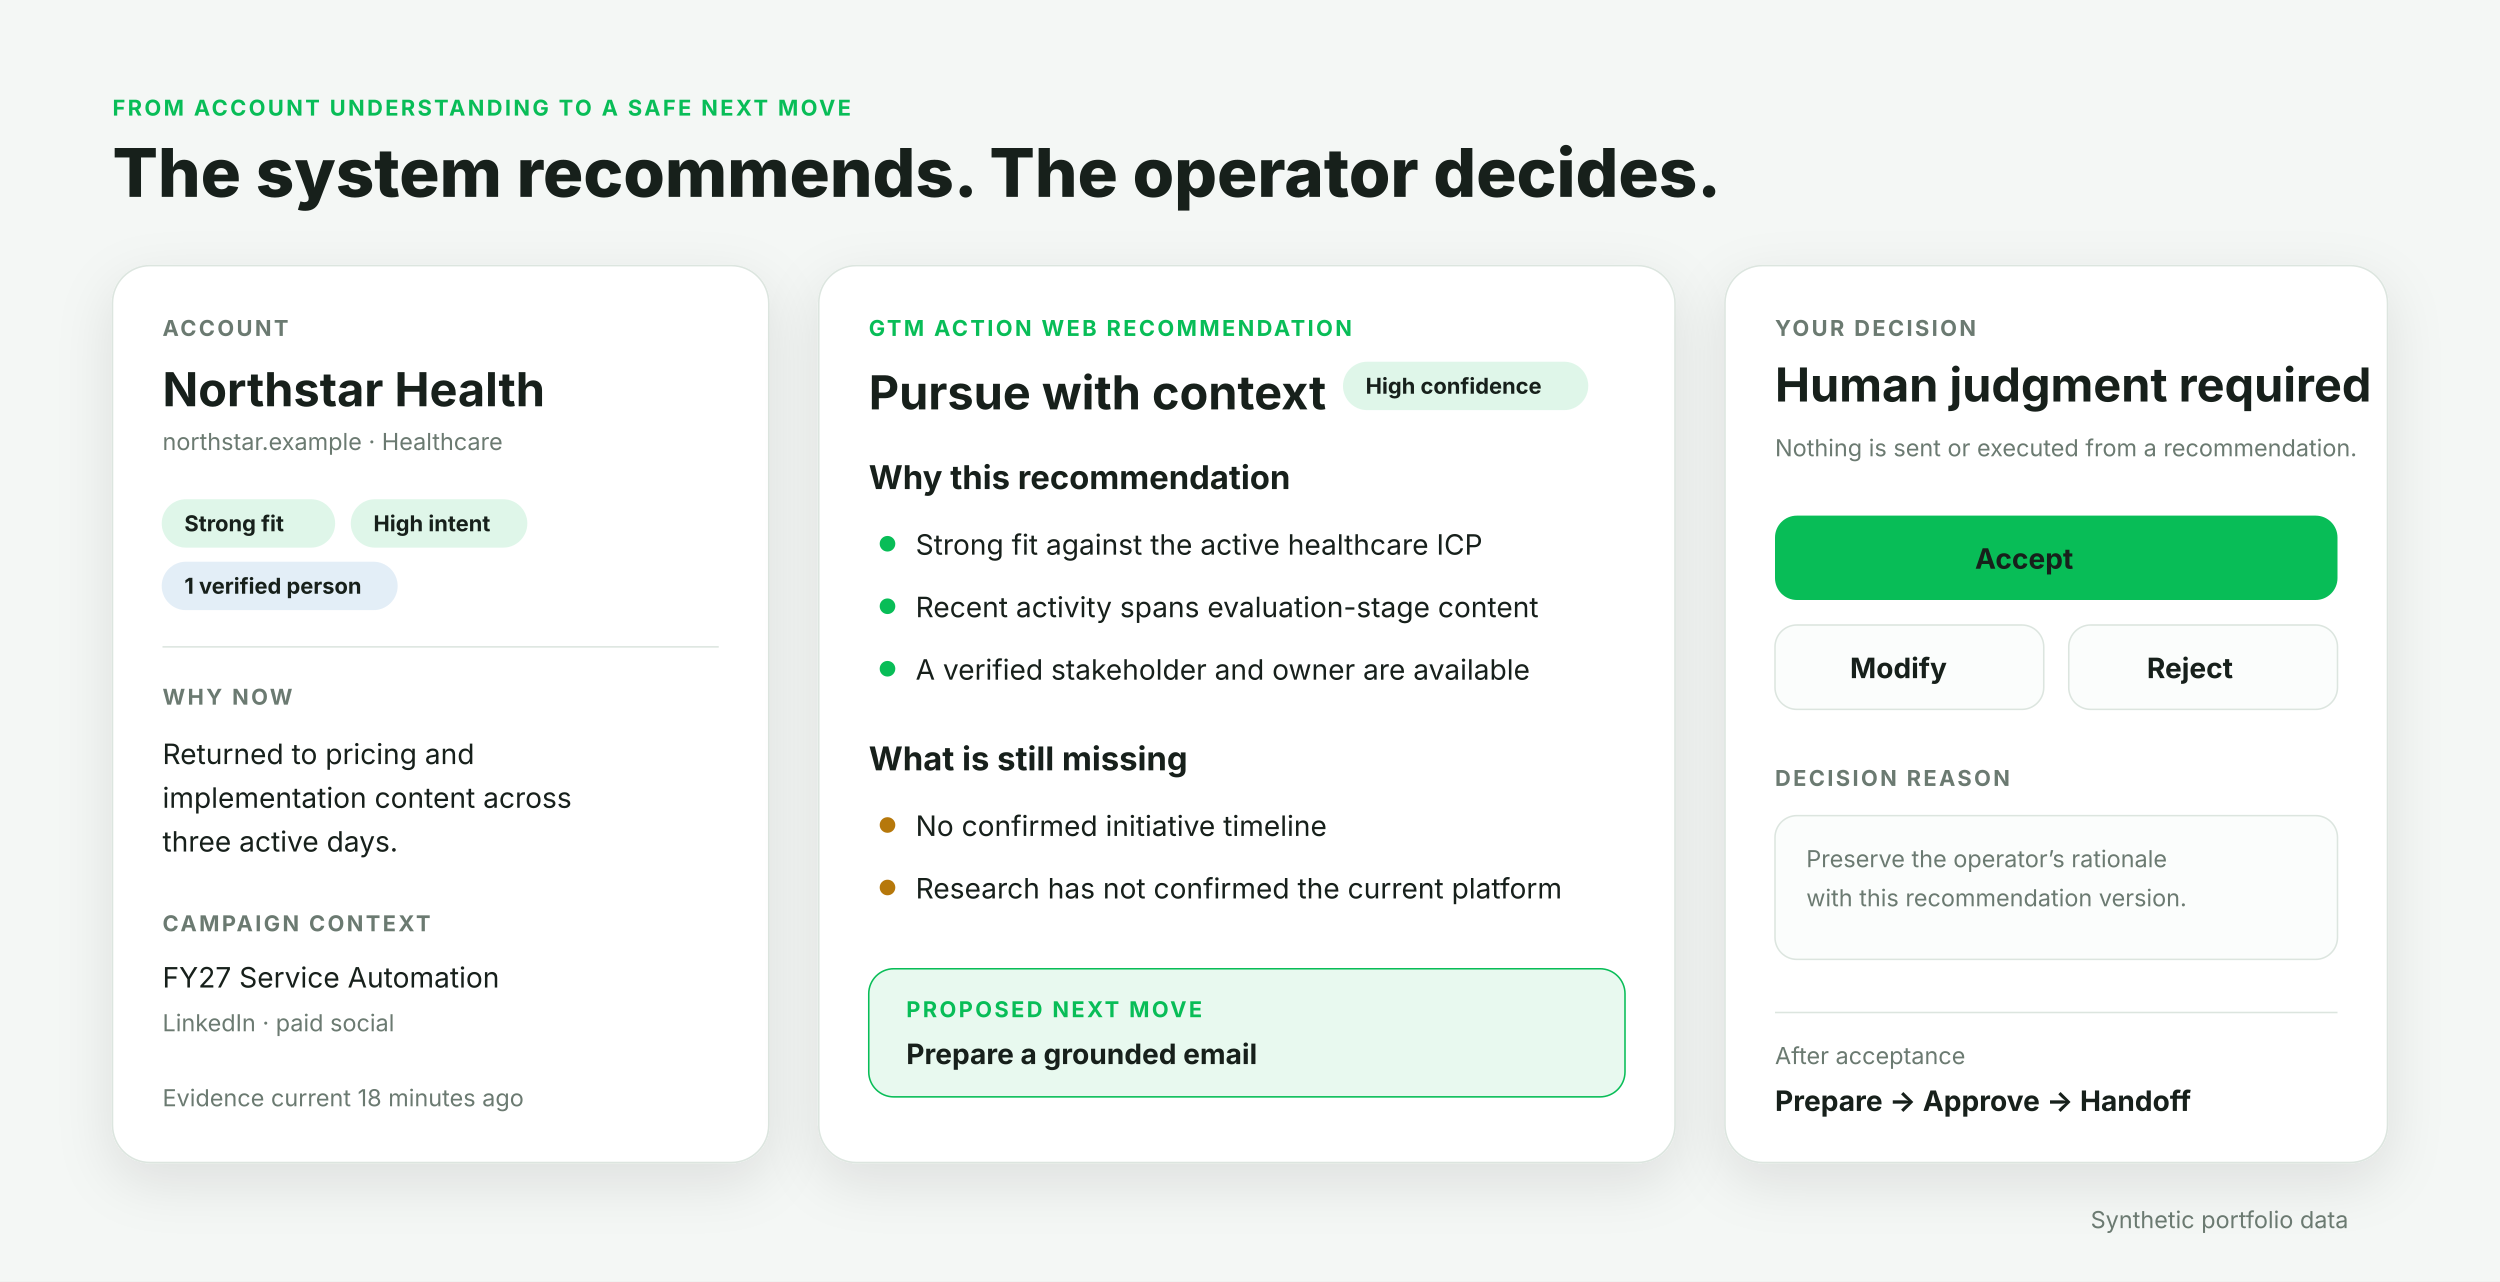
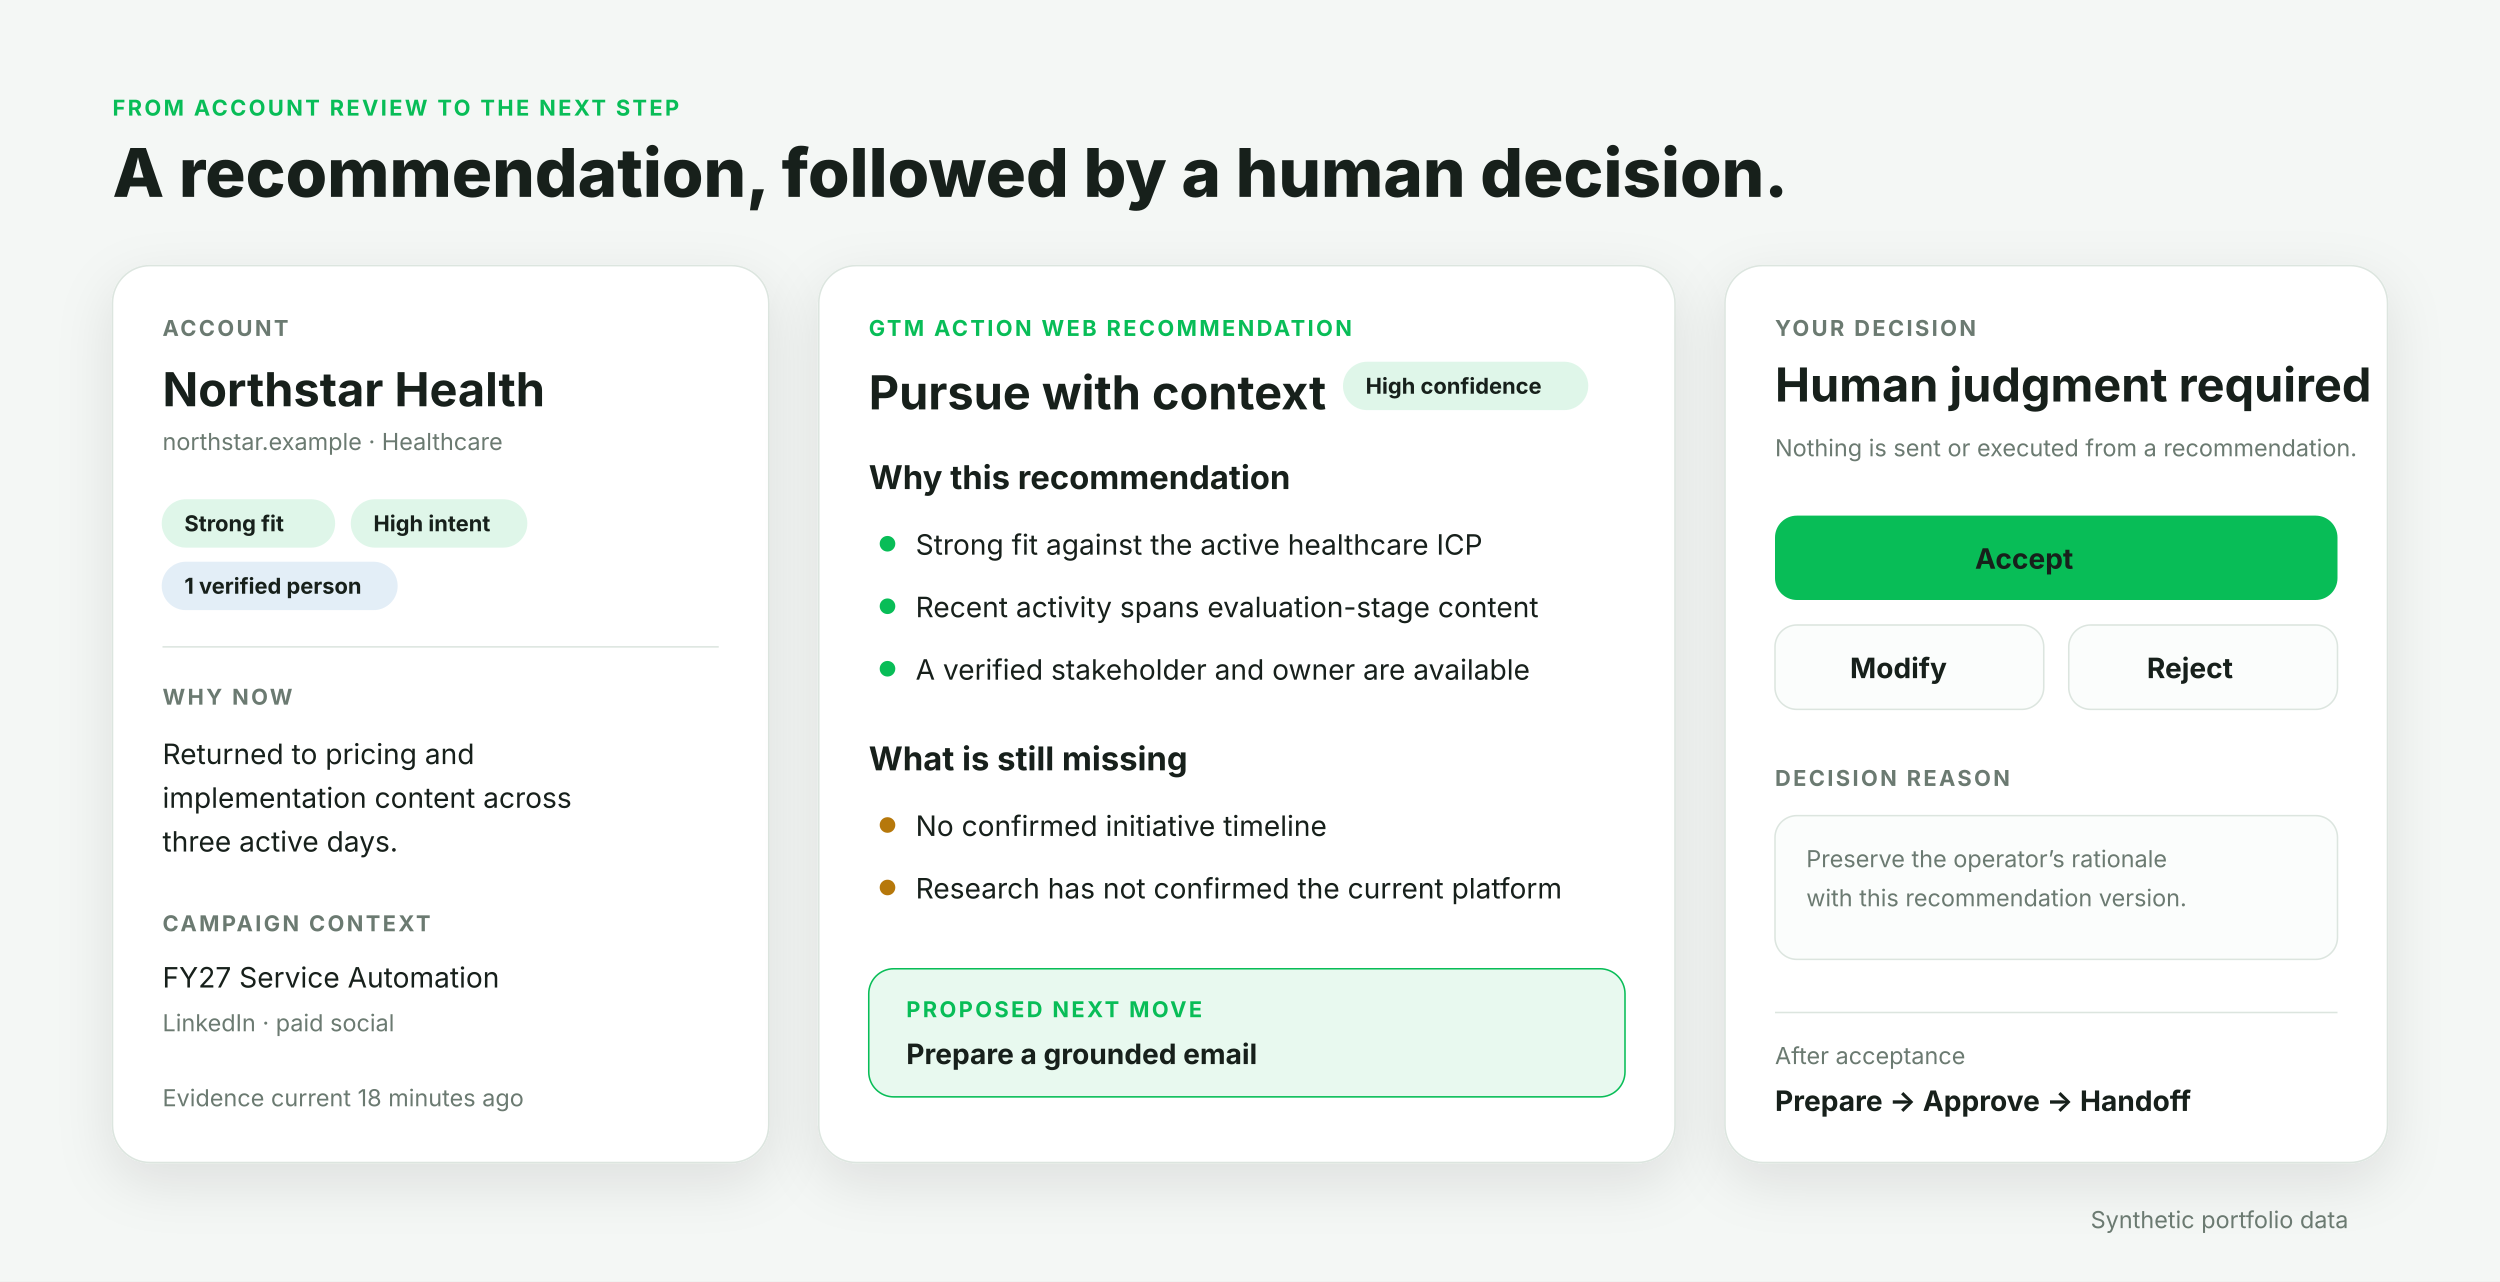
<svg xmlns="http://www.w3.org/2000/svg" width="1600" height="820" viewBox="0 0 1600 820" role="img" aria-label="Account recommendation and human decision surface">
  <defs>
    <filter id="shadow" x="-20%" y="-20%" width="140%" height="160%">
      <feDropShadow dx="0" dy="12" stdDeviation="18" flood-color="#00130a" flood-opacity=".10" />
    </filter>
    <linearGradient id="accent" x1="0" y1="0" x2="1" y2="1">
      <stop stop-color="#08bd57" />
      <stop offset="1" stop-color="#35d6a0" />
    </linearGradient>
    <style>
    text{font-family:Inter,-apple-system,BlinkMacSystemFont,"Segoe UI",sans-serif;fill:#17201b}
    .muted{fill:#6b7a71} .green{fill:#08bd57} .amber{fill:#b6780b} .blue{fill:#287ac1} .red{fill:#be445b}
    .label{font-size:14px;font-weight:700;letter-spacing:1.5px} .small{font-size:15px} .body{font-size:18px} .h3{font-size:21px;font-weight:700}.h2{font-size:30px;font-weight:750}.h1{font-size:46px;font-weight:780}
  </style>
  </defs>
  <rect width="100%" height="100%" fill="#f4f7f5" />
-   <text x="72" y="74" class="label green">FROM ACCOUNT UNDERSTANDING TO A SAFE NEXT MOVE</text>
-   <text x="72" y="126" font-size="43" font-weight="780">The system recommends. The operator decides.</text>
+   <text x="72" y="74" class="label green">FROM ACCOUNT REVIEW TO THE NEXT STEP</text>
+   <text x="72" y="126" font-size="43" font-weight="780">A recommendation, followed by a human decision.</text>
  <rect x="72" y="170" width="420" height="574" rx="24" fill="#ffffff" stroke="#dce5df" filter="url(#shadow)" />
  <text x="104" y="215" class="label muted">ACCOUNT</text>
  <text x="104" y="260" class="h2">Northstar Health</text>
  <text x="104" y="288" class="small muted">northstar.example · Healthcare</text>
  <rect x="104" y="320" width="110" height="30" rx="15" fill="#08bd57" opacity=".13" stroke="#08bd57" />
  <text x="118" y="340" font-size="14" font-weight="650" fill="#08bd57">Strong fit</text>
  <rect x="225" y="320" width="112" height="30" rx="15" fill="#08bd57" opacity=".13" stroke="#08bd57" />
  <text x="239" y="340" font-size="14" font-weight="650" fill="#08bd57">High intent</text>
  <rect x="104" y="360" width="150" height="30" rx="15" fill="#287ac1" opacity=".13" stroke="#287ac1" />
  <text x="118" y="380" font-size="14" font-weight="650" fill="#287ac1">1 verified person</text>
  <path d="M104 414h356" stroke="#dce5df" />
  <text x="104" y="451" class="label muted">WHY NOW</text>
  <text x="104" y="489" class="body">Returned to pricing and</text>
  <text x="104" y="517" class="body">implementation content across</text>
  <text x="104" y="545" class="body">three active days.</text>
  <text x="104" y="596" class="label muted">CAMPAIGN CONTEXT</text>
  <text x="104" y="632" class="body">FY27 Service Automation</text>
  <text x="104" y="660" class="small muted">LinkedIn · paid social</text>
  <text x="104" y="708" class="small muted">Evidence current 18 minutes ago</text>
  <rect x="524" y="170" width="548" height="574" rx="24" fill="#ffffff" stroke="#dce5df" filter="url(#shadow)" />
  <text x="556" y="215" class="label green">GTM ACTION WEB RECOMMENDATION</text>
  <text x="556" y="262" class="h2">Pursue with context</text>
  <rect x="860" y="232" width="156" height="30" rx="15" fill="#08bd57" opacity=".13" stroke="#08bd57" />
  <text x="874" y="252" font-size="14" font-weight="650" fill="#08bd57">High confidence</text>
  <text x="556" y="313" class="h3">Why this recommendation</text>
  <circle cx="568" cy="348" r="5" fill="#08bd57" />
  <text x="586" y="355" class="body">Strong fit against the active healthcare ICP</text>
  <circle cx="568" cy="388" r="5" fill="#08bd57" />
  <text x="586" y="395" class="body">Recent activity spans evaluation-stage content</text>
  <circle cx="568" cy="428" r="5" fill="#08bd57" />
  <text x="586" y="435" class="body">A verified stakeholder and owner are available</text>
  <text x="556" y="493" class="h3">What is still missing</text>
  <circle cx="568" cy="528" r="5" fill="#b6780b" />
  <text x="586" y="535" class="body">No confirmed initiative timeline</text>
  <circle cx="568" cy="568" r="5" fill="#b6780b" />
  <text x="586" y="575" class="body">Research has not confirmed the current platform</text>
  <rect x="556" y="620" width="484" height="82" rx="16" fill="#e8f9ef" stroke="#08bd57" />
  <text x="580" y="651" class="label green">PROPOSED NEXT MOVE</text>
  <text x="580" y="681" class="body" font-weight="720">Prepare a grounded email</text>
  <rect x="1104" y="170" width="424" height="574" rx="24" fill="#ffffff" stroke="#dce5df" filter="url(#shadow)" />
  <text x="1136" y="215" class="label muted">YOUR DECISION</text>
  <text x="1136" y="257" class="h2">Human judgment required</text>
  <text x="1136" y="292" class="small muted">Nothing is sent or executed from a recommendation.</text>
  <rect x="1136" y="330" width="360" height="54" rx="14" fill="#08bd57" />
  <text x="1264" y="364" font-size="18" font-weight="750" fill="#fff">Accept</text>
  <rect x="1136" y="400" width="172" height="54" rx="14" fill="#fbfdfc" stroke="#dce5df" />
  <text x="1184" y="434" class="body" font-weight="700">Modify</text>
  <rect x="1324" y="400" width="172" height="54" rx="14" fill="#fbfdfc" stroke="#dce5df" />
  <text x="1374" y="434" class="body" font-weight="700">Reject</text>
  <text x="1136" y="503" class="label muted">DECISION REASON</text>
  <rect x="1136" y="522" width="360" height="92" rx="14" fill="#fbfdfc" stroke="#dce5df" />
  <text x="1156" y="555" class="small muted">Preserve the operator’s rationale</text>
  <text x="1156" y="580" class="small muted">with this recommendation version.</text>
  <path d="M1136 648h360" stroke="#dce5df" />
  <text x="1136" y="681" class="small muted">After acceptance</text>
  <text x="1136" y="711" class="body" font-weight="720">Prepare → Approve → Handoff</text>
  <text x="1338" y="786" class="small muted">Synthetic portfolio data</text>
</svg>
